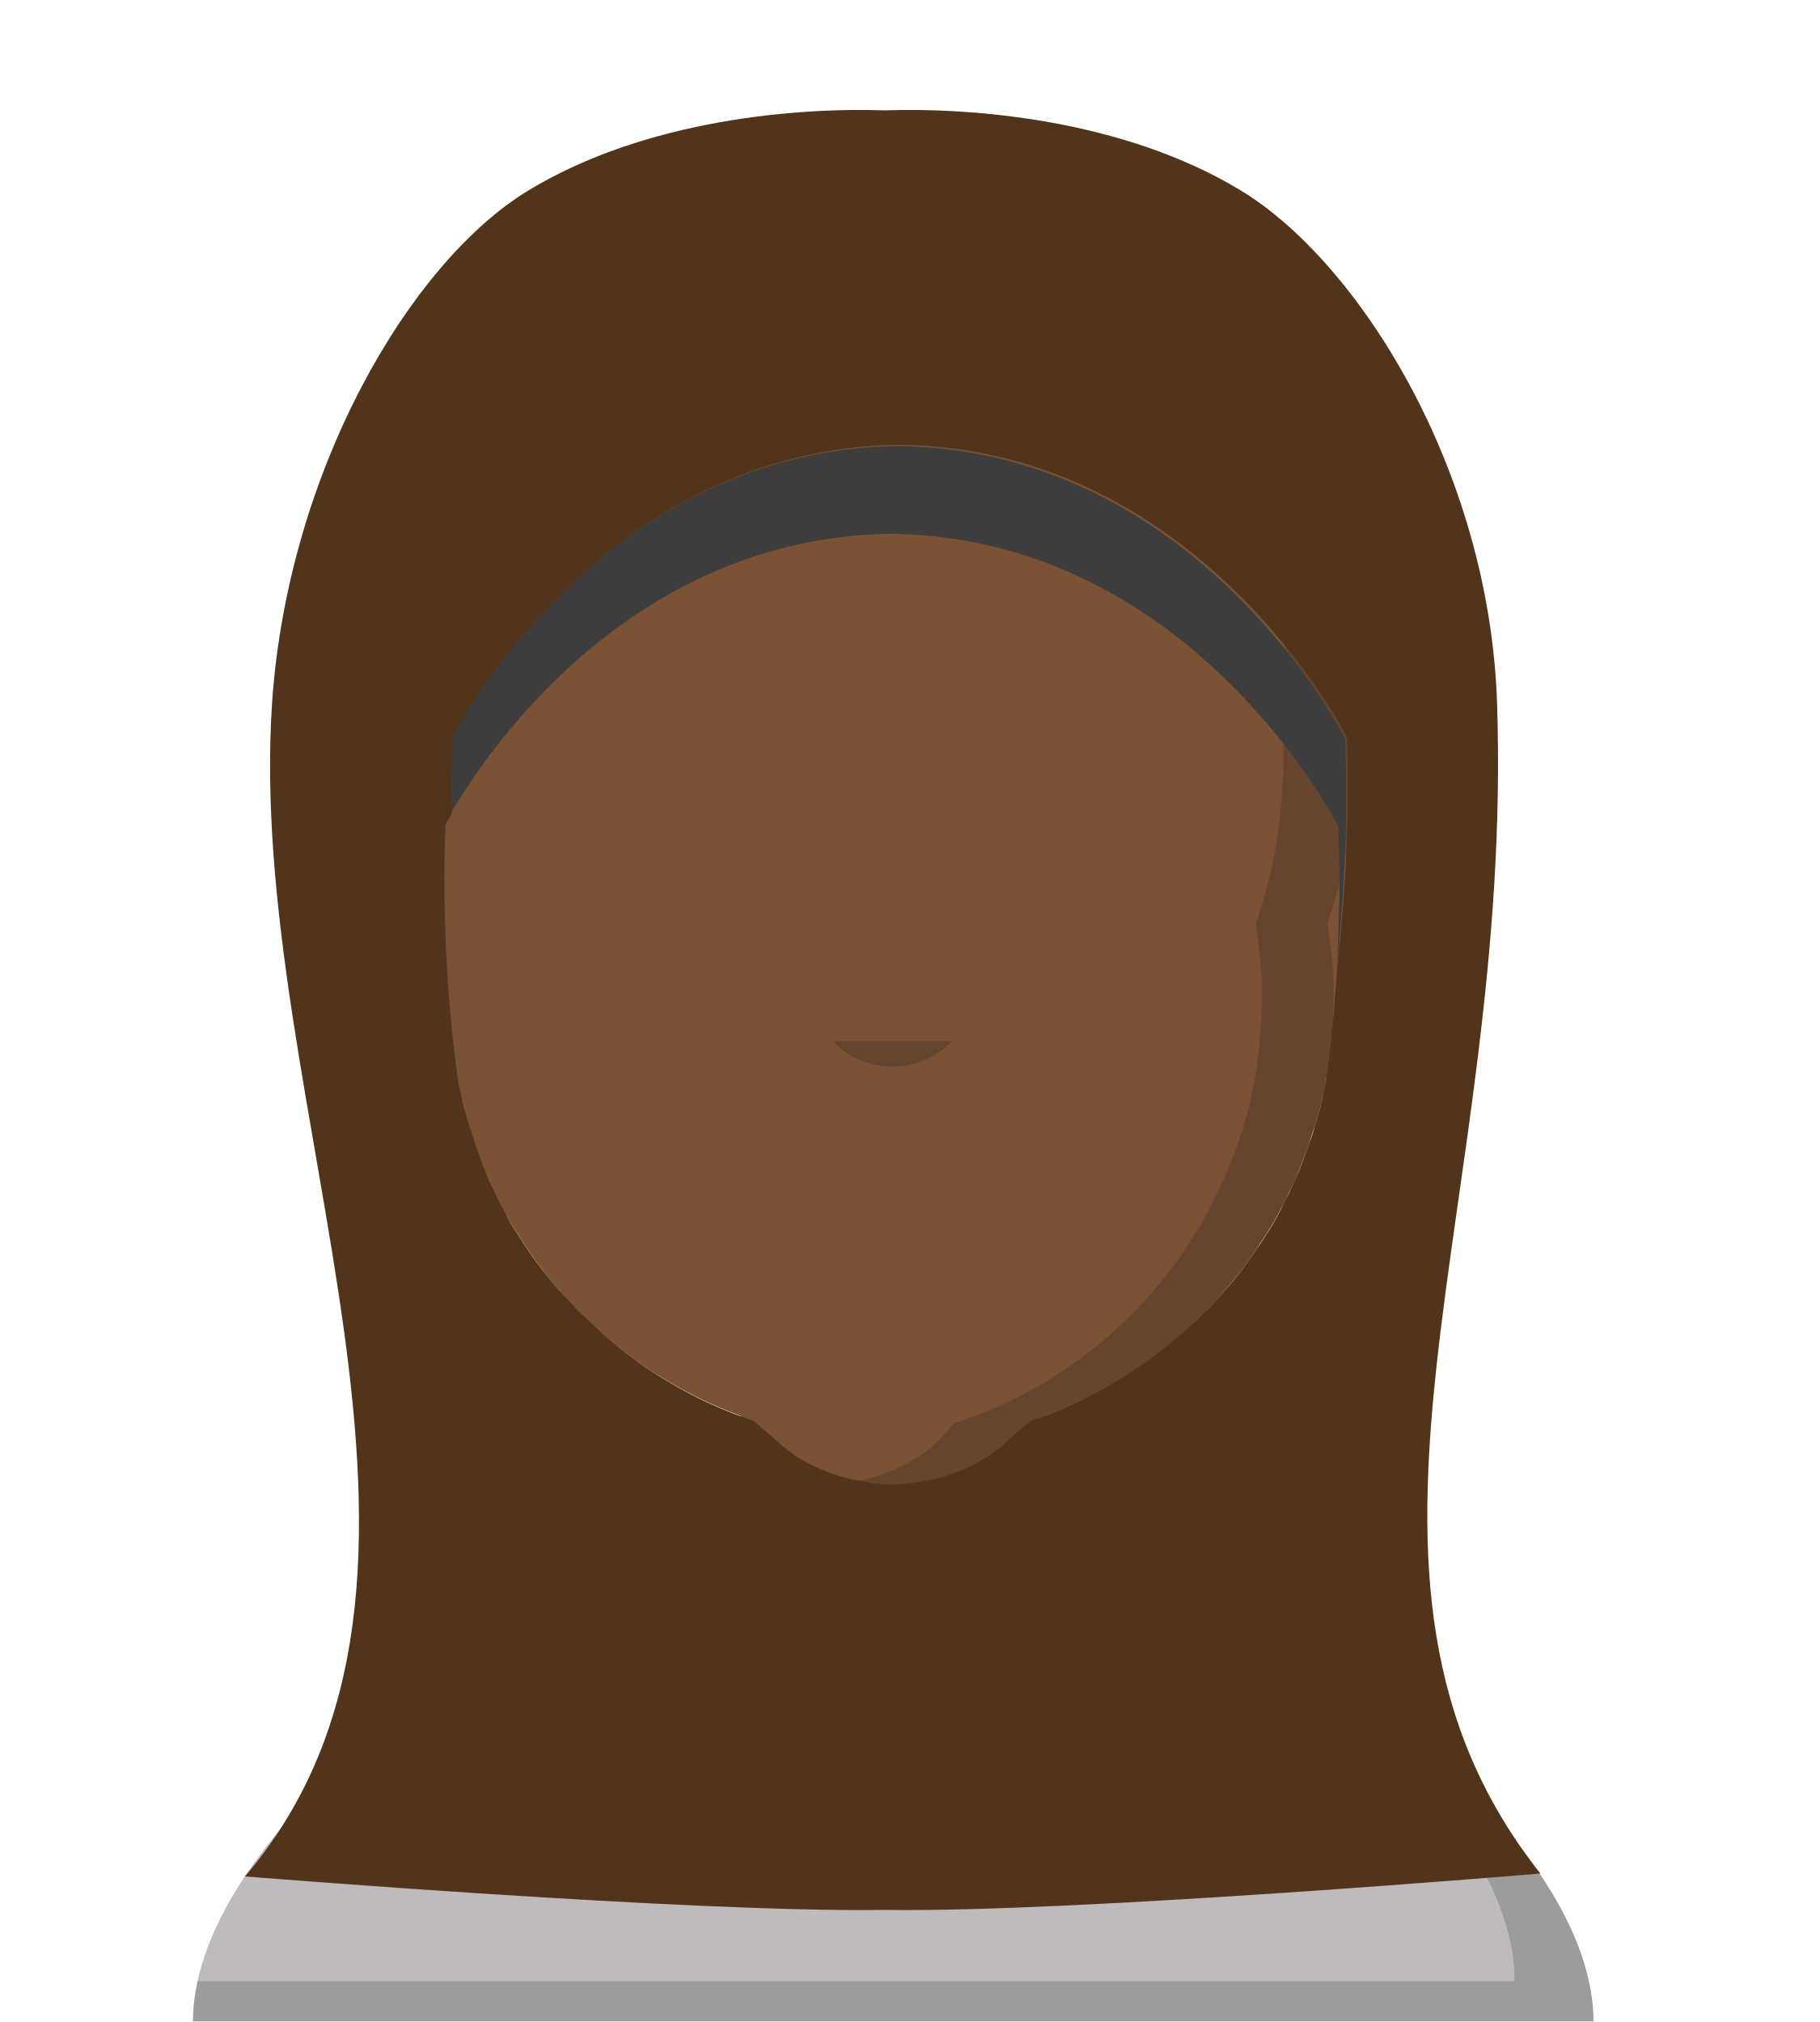
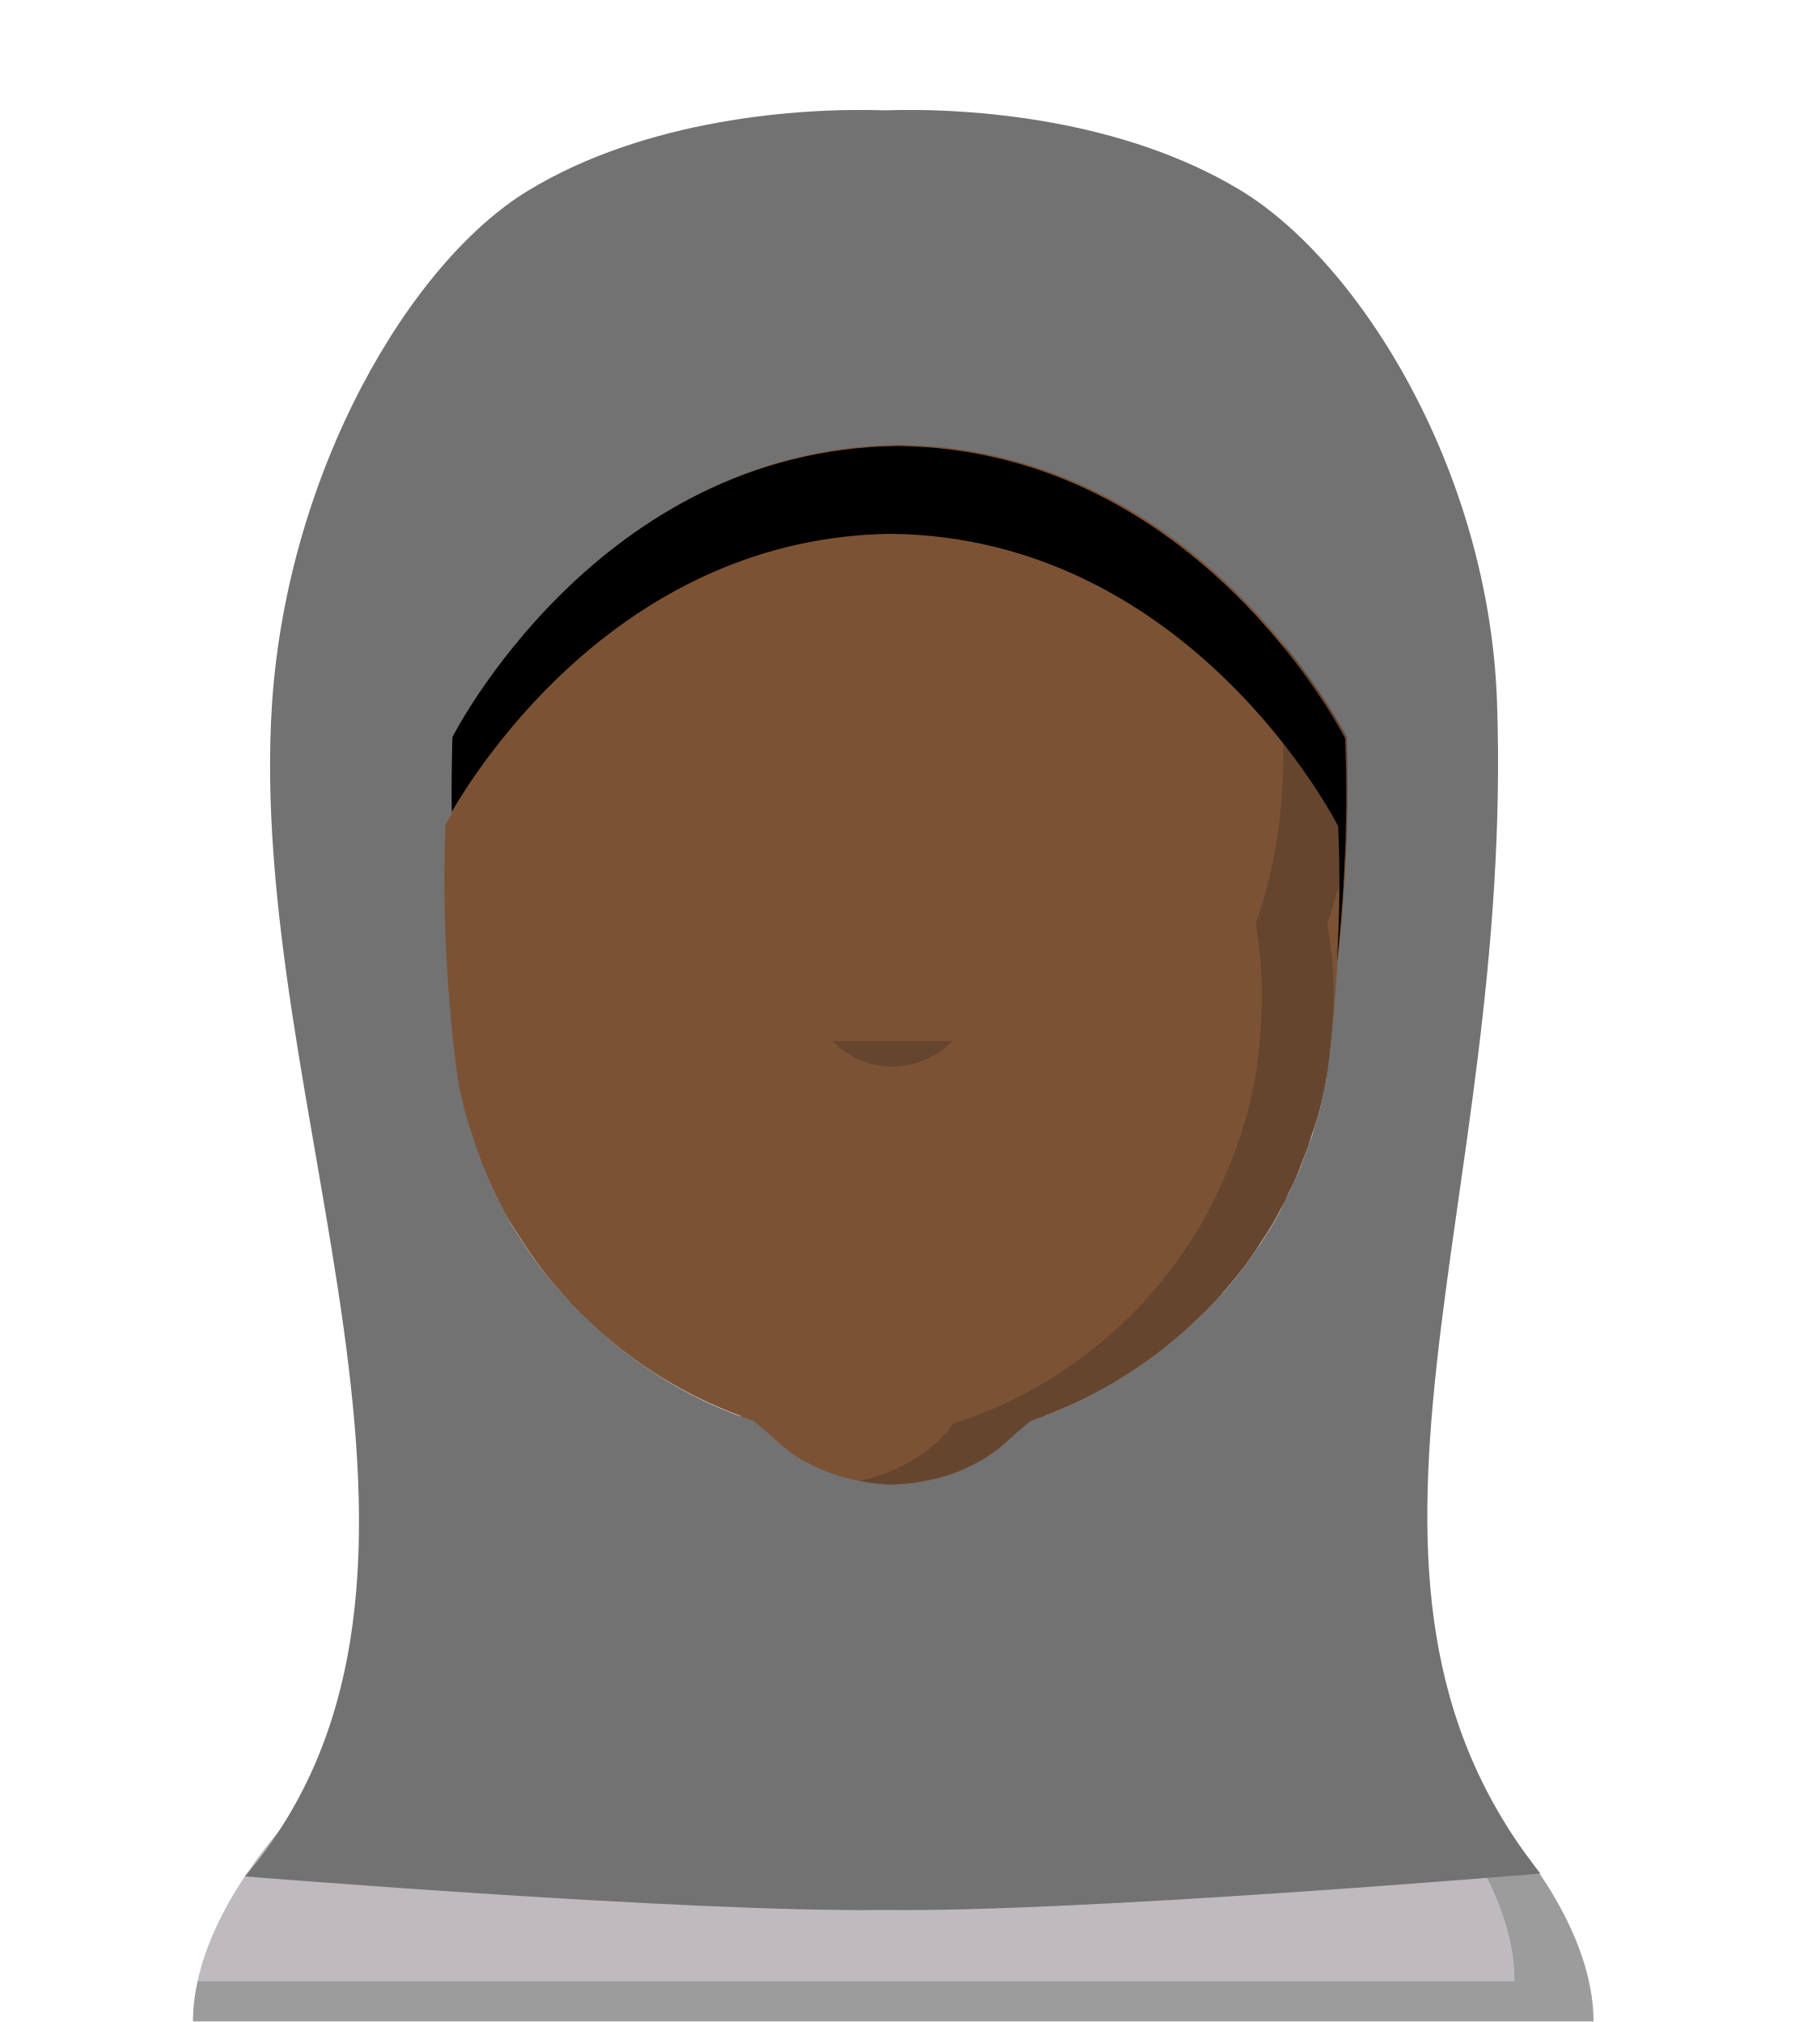
<svg xmlns="http://www.w3.org/2000/svg" version="1.1" id="adult19" x="0px" y="0px" viewBox="0 0 315 350" style="enable-background:new 0 0 315 350;" xml:space="preserve">
  <style type="text/css">
	.st0{fill:#BFBABE;}
	.st1{fill:#9D9C9D;}
	.st2{fill:#7C5235;}
	.st3{fill:#66452F;}
	.st4{fill:#3D3D3D;}
	.st5{fill:#52341A;}
	.st6{display:none;}
	.st7{display:inline;}
- 	.st9{fill:#727272;}
+ 	.st8{fill:#727272;}
+ 	.st9{fill:#000000;}
</style>
  <path id="shirt" class="st0" d="M262.1,342.9H34.2c5.4-24.5,37.7-54.5,78.9-67.6c13.4-4.3,27.4-6.5,41.5-6.6c14,0.1,28,2.3,41.3,6.6  c5.6,1.8,11.1,3.9,16.4,6.3c0,0,0,0,0.1,0C242,298.6,262.1,323.5,262.1,342.9" />
  <path id="Tracé_9712_6_" class="st1" d="M275.8,349.9H33.4c0-2.4,0.3-4.7,0.8-7h227.9c0-19.4-20.1-44.3-49.7-61.3   C249.3,298.2,275.8,327.6,275.8,349.9" />
  <path id="Tracé_9714_6_" class="st1" d="M195.9,275.3c-3.6,6.1-19.3,30.3-42.3,30.3s-37.3-24.1-40.6-30.2   c13.4-4.3,27.4-6.5,41.5-6.6C168.6,268.8,182.6,271,195.9,275.3" />
  <path id="face" class="st2" d="M234.5,132.5L234.5,132.5L234.5,132.5L234.5,132.5c0-0.3,0-0.6,0-0.9c0-46.2-35.9-83.7-80.1-83.7  s-80.1,37.5-80.1,83.7c0,0.3,0,0.6,0,0.9l0,0l0,0c-9.8,2.2-17.2,13.3-17.2,26.8c0,15,9.3,27.2,20.7,27.2c0.4,0,0.8,0,1.2-0.1  c0.2,1.2,0.4,2.3,0.7,3.5c0.2,1.1,0.5,2.1,0.8,3.2c0.2,0.6,0.3,1.3,0.6,1.9c0.2,0.9,0.5,1.8,0.9,2.7c0.1,0.5,0.3,1,0.5,1.5  c0.4,1.1,0.8,2.1,1.2,3.1c0.6,1.4,1.2,2.7,1.8,4c0.5,1,1,2,1.5,3s1.1,2,1.7,2.9s1.2,1.9,1.8,2.8c1.9,3,4.1,5.9,6.5,8.6  c1.1,1.3,2.3,2.6,3.5,3.8c0.6,0.6,1.2,1.2,1.9,1.8c7.5,7,16.3,12.4,25.8,15.9v25.8c0,13.1,10.3,23.9,23.4,24.6  c13.1-0.7,23.3-11.5,23.4-24.6V249c0.5-0.5,0.9-0.9,1.4-1.4l0,0c0.1,0,0.1-0.1,0.1-0.1c0.3-0.4,0.6-0.8,0.9-1.2  c10.8-3.5,20.6-9.3,28.9-17c0.6-0.6,1.2-1.2,1.9-1.8c1.2-1.2,2.4-2.4,3.5-3.8c2.4-2.7,4.6-5.5,6.5-8.6c0.6-0.9,1.2-1.8,1.8-2.8  s1.1-1.9,1.6-2.9c0.6-1,1.1-2,1.5-3c0.7-1.3,1.3-2.7,1.8-4c0.4-1.1,0.8-2.1,1.2-3.1c0.2-0.5,0.4-1,0.5-1.5c0.3-0.9,0.6-1.8,0.9-2.7  c0.2-0.6,0.4-1.3,0.6-1.9c0.3-1.1,0.6-2.1,0.8-3.2c0.3-1.2,0.5-2.3,0.7-3.5l0,0c0.4,0.1,0.8,0.1,1.3,0.1c11.4,0,20.7-12.2,20.7-27.2  C251.7,145.9,244.2,134.7,234.5,132.5z" />
  <path id="Tracé_9710_6_" class="st3" d="M57.1,159.3c0,15,9.3,27.2,20.7,27.2c0.4,0,0.8,0,1.3-0.1c0-0.2-0.1-0.4-0.1-0.6   c-9.3-2.6-16.4-13.5-16.4-26.6c0-2.8,0.3-5.6,1-8.3c1.4-6.6,5.2-12.4,10.7-16.2c0-0.7-0.1-1.5-0.1-2.3l0,0   c-7.7,1.8-13.9,9-16.2,18.5C57.5,153.7,57.1,156.5,57.1,159.3" />
  <path class="st3" d="M250.7,151c-2.3-9.5-8.5-16.8-16.2-18.5l0,0c0,0.8,0,1.5-0.1,2.3c5.5,3.8,9.4,9.6,10.7,16.2   c0.7,2.7,1,5.5,1,8.3c0,13.1-7,24-16.4,26.6c0.1-0.6,0.2-1.2,0.3-1.7c0.1-0.6,0.2-1.1,0.2-1.7c0.2-1.6,0.4-3.2,0.4-4.8   c0.1-0.7,0.1-1.4,0.1-2.1c0.1-0.9,0.1-1.9,0.1-2.8s0-1.9,0-2.8c-0.1-1.4-0.1-2.9-0.3-4.3c-0.2-1.8-0.4-3.6-0.7-5.4v-0.4v-0.2   c2.7-8,4.3-16.4,4.6-24.9c0-0.7,0.1-1.5,0.1-2.3l0,0v-0.9c0-16.6-4.7-32.9-13.7-46.9c2.7,11,1.3,26.4,1.3,46.9v0.9l0,0   c0,0.8,0,1.5-0.1,2.3c-0.3,8.5-1.8,16.9-4.6,24.9v0.2v0.4c0.3,1.8,0.5,3.6,0.7,5.4c0.1,1.4,0.2,2.8,0.3,4.3c0,0.9,0,1.8,0,2.8   c0,0.9,0,1.9-0.1,2.8c0,0.7,0,1.4-0.1,2.1c-0.1,1.6-0.2,3.3-0.4,4.8c-0.1,0.6-0.2,1.1-0.2,1.7s-0.2,1.2-0.3,1.8l-0.1,0.6   c-0.2,1.2-0.4,2.3-0.7,3.5c-0.2,1.1-0.5,2.1-0.8,3.2c-0.2,0.6-0.4,1.3-0.6,1.9c-0.2,0.9-0.5,1.8-0.9,2.7c-0.1,0.5-0.3,1-0.5,1.5   c-0.4,1.1-0.8,2.1-1.2,3.1c-0.6,1.4-1.2,2.7-1.8,4c-0.5,1-1,2-1.5,3s-1.1,2-1.6,2.9c-0.6,0.9-1.2,1.9-1.8,2.8   c-1.9,3-4.1,5.9-6.5,8.6c-1.1,1.3-2.3,2.6-3.5,3.8c-0.6,0.6-1.2,1.2-1.9,1.8c-8.2,7.7-18.1,13.6-28.9,17c-0.3,0.4-0.6,0.8-0.9,1.2   l-0.1,0.1l0,0c-1.2,1.4-2.5,2.6-4,3.7c-0.4,0.3-0.9,0.6-1.3,0.9c-2.9,1.8-6.1,3.2-9.5,3.9l-0.9,0.2h0.1c1.4,0.3,2.8,0.5,4.2,0.6   c0.6,0,1.2,0.1,1.9,0.1s1.2,0,1.9-0.1c1.4-0.1,2.8-0.3,4.2-0.6c0.4-0.1,0.7-0.1,1.1-0.2c3.4-0.8,6.6-2.1,9.5-3.9   c0.5-0.3,0.9-0.6,1.3-0.9c0.9-0.7,1.8-1.4,2.6-2.3V271c0,13.1-10.3,23.9-23.4,24.6c0.4,0.1,0.8,0.1,1.2,0.1h3.3   c13.6,0,24.6-11.1,24.7-24.7v-26c9.4-3.6,18.1-8.9,25.4-15.8c0.6-0.6,1.2-1.2,1.9-1.8c1.2-1.2,2.4-2.4,3.5-3.8   c2.4-2.7,4.6-5.5,6.5-8.6c0.6-0.9,1.2-1.8,1.8-2.8s1.1-1.9,1.6-2.9c0.6-1,1.1-2,1.5-3c0.7-1.3,1.3-2.7,1.8-4   c0.4-1.1,0.8-2.1,1.2-3.1c0.2-0.5,0.4-1,0.5-1.5c0.3-0.9,0.6-1.8,0.9-2.7c0.2-0.6,0.4-1.3,0.6-1.9c0.3-1.1,0.6-2.1,0.8-3.2   c0.3-1.2,0.5-2.3,0.7-3.5l0,0c0.4,0.1,0.8,0.1,1.3,0.1c11.4,0,20.7-12.2,20.7-27.2C251.7,156.5,251.3,153.7,250.7,151z" />
  <path id="Tracé_9722_6_" class="st3" d="M144.1,180.2c5.4,5.7,14.5,5.9,20.2,0.5c0.2-0.2,0.3-0.3,0.5-0.5" />
-   <path id="hair-dark" class="st4" d="M232.8,127.8c0,0-25.2-50-77.4-50.6c-52.2,0.6-77.4,50.6-77.4,50.6c-0.2,4.5-0.2,9-0.1,13.2  c5.4-9.4,30.4-48,76.3-48.6c52.2,0.6,77.4,50.6,77.4,50.6c0.4,8.5,0.2,16.7-0.2,23.6C232.2,159.3,233.5,144.2,232.8,127.8z" />
-   <path id="hair-light" class="st5" d="M259.1,121.5c-1.4-40.2-23.9-76.1-44.3-88.5c-20.4-12.4-46.7-14.4-61.7-13.9  c-14.9-0.5-41.3,1.5-61.7,13.9c-20.4,12.4-41.5,48.3-44.3,88.5c-4.7,69.8,39.3,151.7-4.7,203.3c0,0,77.6,6.3,110.7,5.8  c33,0.5,113.5-6.3,113.5-6.3h0C225.7,272.6,262.1,209.2,259.1,121.5z M231.5,166.5C231.5,166.5,231.5,166.5,231.5,166.5  c-0.7,11.9-1.9,20-1.9,20c-0.2,1.2-0.5,2.3-0.7,3.5c-0.2,1.1-0.5,2.1-0.8,3.2c-0.2,0.6-0.4,1.3-0.6,1.9c-0.2,0.9-0.5,1.8-0.9,2.7  c-0.1,0.5-0.3,1-0.5,1.5c-0.4,1.1-0.8,2.1-1.2,3.2c-0.6,1.4-1.2,2.7-1.8,4c-0.5,1-1,2-1.5,3c-0.5,1-1.1,2-1.6,2.9  c-0.6,0.9-1.2,1.9-1.8,2.8c-2,3-4.1,5.9-6.5,8.5c-1.1,1.3-2.3,2.6-3.5,3.7c-0.6,0.6-1.2,1.2-1.9,1.8c-7.5,7-16.3,12.4-25.8,16  l-2.2,0.8l-3.5,3c-0.8,0.8-1.7,1.6-2.7,2.3c-0.4,0.3-0.9,0.6-1.3,0.9c-2.9,1.8-6.1,3.2-9.5,3.9c-0.4,0.1-0.7,0.2-1.1,0.2  c-1.4,0.3-2.8,0.5-4.2,0.6c-0.5,0-1,0.1-1.6,0.1h0c-0.5,0-1,0-1.6-0.1c-1.4-0.1-2.8-0.3-4.2-0.6c-0.4-0.1-0.7-0.1-1.1-0.2  c-3.4-0.8-6.6-2.1-9.5-3.9c-0.5-0.3-0.9-0.6-1.3-0.9c-0.9-0.7-1.8-1.4-2.7-2.3l-3.5-3l-2.2-0.8c-9.6-3.5-18.4-9-25.8-16  c-0.6-0.6-1.2-1.2-1.9-1.8c-1.2-1.2-2.4-2.5-3.5-3.7c-2.4-2.7-4.6-5.5-6.5-8.5c-0.6-0.9-1.2-1.9-1.8-2.8c-0.6-0.9-1.1-1.9-1.6-2.9  c-0.5-1-1.1-2-1.5-3c-0.7-1.3-1.3-2.7-1.8-4c-0.5-1.1-0.8-2.1-1.2-3.2c-0.2-0.5-0.4-1-0.5-1.5c-0.3-0.9-0.6-1.8-0.9-2.7  c-0.2-0.6-0.4-1.3-0.6-1.9c-0.3-1.1-0.6-2.1-0.8-3.2c-0.3-1.2-0.5-2.3-0.7-3.5c0,0-3.1-20.5-2.1-43.7c0,0,0.4-0.7,1.1-2c0,0,0,0,0,0  c-0.1-4.2,0-8.6,0.1-13.2c0,0,25.2-50,77.4-50.6c52.2,0.6,77.4,50.6,77.4,50.6C233.7,144,232.4,159.1,231.5,166.5z" />
+   <path id="hair-dark" class="st9" d="M232.8,127.8c0,0-25.2-50-77.4-50.6c-52.2,0.6-77.4,50.6-77.4,50.6c-0.2,4.5-0.2,9-0.1,13.2  c5.4-9.4,30.4-48,76.3-48.6c52.2,0.6,77.4,50.6,77.4,50.6c0.4,8.5,0.2,16.7-0.2,23.6C232.2,159.3,233.5,144.2,232.8,127.8z" />
+   <path id="hair-light" class="st8" d="M259.1,121.5c-1.4-40.2-23.9-76.1-44.3-88.5c-20.4-12.4-46.7-14.4-61.7-13.9  c-14.9-0.5-41.3,1.5-61.7,13.9c-20.4,12.4-41.5,48.3-44.3,88.5c-4.7,69.8,39.3,151.7-4.7,203.3c0,0,77.6,6.3,110.7,5.8  c33,0.5,113.5-6.3,113.5-6.3h0C225.7,272.6,262.1,209.2,259.1,121.5z M231.5,166.5C231.5,166.5,231.5,166.5,231.5,166.5  c-0.7,11.9-1.9,20-1.9,20c-0.2,1.2-0.5,2.3-0.7,3.5c-0.2,1.1-0.5,2.1-0.8,3.2c-0.2,0.6-0.4,1.3-0.6,1.9c-0.2,0.9-0.5,1.8-0.9,2.7  c-0.1,0.5-0.3,1-0.5,1.5c-0.4,1.1-0.8,2.1-1.2,3.2c-0.6,1.4-1.2,2.7-1.8,4c-0.5,1-1,2-1.5,3c-0.5,1-1.1,2-1.6,2.9  c-0.6,0.9-1.2,1.9-1.8,2.8c-2,3-4.1,5.9-6.5,8.5c-1.1,1.3-2.3,2.6-3.5,3.7c-0.6,0.6-1.2,1.2-1.9,1.8c-7.5,7-16.3,12.4-25.8,16  l-2.2,0.8l-3.5,3c-0.8,0.8-1.7,1.6-2.7,2.3c-0.4,0.3-0.9,0.6-1.3,0.9c-2.9,1.8-6.1,3.2-9.5,3.9c-0.4,0.1-0.7,0.2-1.1,0.2  c-1.4,0.3-2.8,0.5-4.2,0.6c-0.5,0-1,0.1-1.6,0.1h0c-0.5,0-1,0-1.6-0.1c-1.4-0.1-2.8-0.3-4.2-0.6c-0.4-0.1-0.7-0.1-1.1-0.2  c-3.4-0.8-6.6-2.1-9.5-3.9c-0.5-0.3-0.9-0.6-1.3-0.9c-0.9-0.7-1.8-1.4-2.7-2.3l-3.5-3l-2.2-0.8c-9.6-3.5-18.4-9-25.8-16  c-0.6-0.6-1.2-1.2-1.9-1.8c-1.2-1.2-2.4-2.5-3.5-3.7c-2.4-2.7-4.6-5.5-6.5-8.5c-0.6-0.9-1.2-1.9-1.8-2.8c-0.6-0.9-1.1-1.9-1.6-2.9  c-0.5-1-1.1-2-1.5-3c-0.7-1.3-1.3-2.7-1.8-4c-0.5-1.1-0.8-2.1-1.2-3.2c-0.2-0.5-0.4-1-0.5-1.5c-0.3-0.9-0.6-1.8-0.9-2.7  c-0.2-0.6-0.4-1.3-0.6-1.9c-0.3-1.1-0.6-2.1-0.8-3.2c-0.3-1.2-0.5-2.3-0.7-3.5c0,0-3.1-20.5-2.1-43.7c0,0,0.4-0.7,1.1-2c0,0,0,0,0,0  c-0.1-4.2,0-8.6,0.1-13.2c0,0,25.2-50,77.4-50.6c52.2,0.6,77.4,50.6,77.4,50.6C233.7,144,232.4,159.1,231.5,166.5z" />
  <g id="glasses" class="st6">
    <path class="st7" d="M74.8,142.4c2.8,2.7,3,10.5,3,10.5c2.8,22.3,13.3,27.7,30.4,27.7s20.8-3.8,25.7-7.6   c4.9-3.9,8.6-17.6,10.2-22.4c1.6-4.9,8.9-5.3,8.9-5.3s7.4,0.5,8.9,5.3c1.6,4.9,5.3,18.6,10.2,22.4c4.9,3.9,8.6,7.6,25.7,7.6   s27.5-5.4,30.4-27.7c0,0,0.3-7.8,3-10.5s4.1-2.7,4.1-4.9s4-5.7-7.2-6.5c-11.1-0.8-16.6-2-28.4-2c-11.9,0-30.7,0.1-33.9,3.3   c-3.2,3.2-7,4.1-13.6,4.1s-9-1-12.1-4.1s-22-3.3-33.9-3.3s-17.3,1.2-28.4,2s-7.2,4.3-7.2,6.5S72,139.7,74.8,142.4z M175,135.5   c10.2-3.1,35.2-4.1,46.3-0.5c0,0,4.5,1.2,4.4,7.4c-0.1,6.3-2.6,19.9-4.4,23.8s-3.6,11.2-23.9,11.8s-27.2-10.2-29.4-20   C165.7,148.4,164.8,138.6,175,135.5z M85.3,135.1c11-3.7,36.1-2.7,46.3,0.5s9.3,12.9,7.1,22.6c-2.2,9.8-9.1,20.5-29.4,20   c-20.3-0.6-22.1-7.8-23.9-11.8s-4.3-17.6-4.4-23.8C80.8,136.2,85.3,135.1,85.3,135.1z" />
    <path class="st7" d="M235.4,142.1c-1.7-5.6-5.3-9.7-10.6-12.1c-5.4-2.4-12.2-3.6-20.4-3.6c-11.2,0-23.1,2.3-25.9,3.5   c-0.1,0-0.2,0.1-0.4,0.1c-5.7,2.4-9.6,6.1-11.9,10.9c-11.4-4.5-22.8-1.5-27.2,0.1c-2.2-4.8-6.2-8.6-11.9-10.9   c-0.1-0.1-0.3-0.1-0.4-0.2c-2.8-1.2-14.6-3.5-25.8-3.5c-8.2,0-15,1.2-20.4,3.6c-5.3,2.4-8.9,6.5-10.6,12.1c-2.5-0.1-7-0.2-7,1.2   c0,1.3,3.7,2,6.3,2.3c0,0.1,0,0.1,0,0.2c-1,7.1,0.8,13.6,1.6,15.9v0.5L71,163c6.8,16.3,19,26,33.5,26h0.3c0.3,0,27-0.6,34.6-26.5   c1.7-5.9,2.2-11.3,1.4-15.9c3.6-1.3,13.9-4.3,23.9-0.1c-0.8,4.6-0.3,10.2,1.4,16.1c7.6,25.9,34.3,26.4,34.6,26.4h0.3   c14.5,0,26.7-9.7,33.4-26.1l0.2-0.6v-0.6c0.8-2.3,2.7-8.8,1.6-15.9c0-0.1,0-0.2,0-0.3c2.5-0.4,5.6-1.1,5.6-2.2   C241.8,142,238,141.9,235.4,142.1z M135.9,160.5c-6.3,21.2-27.4,22.6-31.1,22.6s-20.8,0.3-30.3-22.6c0,0-7.4-20.1,7.4-26.6   c14.7-6.5,41-1.2,43.7,0C128.4,135.1,142.2,139.4,135.9,160.5z M231.1,160.5c-9.4,22.9-26.5,22.6-30.3,22.6s-24.8-1.4-31.1-22.6   c-6.3-21.1,7.6-25.4,10.3-26.6c2.7-1.2,29-6.5,43.7,0C238.4,140.5,231.1,160.5,231.1,160.5z" />
    <path class="st7" d="M82.8,167.8c3.7,1.6,37.7,8.9,52.3,2.9c14.6-5.9,6.6-20.3,18.4-19.9c11.8-0.4,3.9,14,18.4,19.9   c14.6,5.9,48.5-1.4,52.3-2.9c3.7-1.6,3.6-10,4.7-12.6s6.5-4.3,6.5-4.3v-13.6c-7.8-3.7-47-1.8-56.5,0s-24.9,5.3-24.9,5.3   s-14.8-3.5-24.2-5.3s-49.8-3.7-55.3,0v13.6c0,0,3.8,1.8,5,4.3C80.8,157.8,79.1,166.2,82.8,167.8z M164.6,144.9   c2.9-2.3,22.5-8.1,53.4-5.7c1.7,0.1,5.6,1.3,5.7,3.8s0.1,16-0.7,17.8s-1.3,6-18.6,8.4s-31.8,0.5-35.5-4.5   C165.1,159.7,161.7,147.1,164.6,144.9z M83.4,143c0.1-2.5,4-3.7,5.7-3.8c31-2.4,50.5,3.4,53.5,5.7c2.9,2.3-0.6,14.9-4.3,19.9   s-18.3,6.9-35.5,4.5c-17.3-2.4-17.8-6.5-18.6-8.4C83.2,158.9,83.2,145.5,83.4,143z" />
  </g>
  <g id="facial-hair" class="st6">
    <path id="beard" class="st5 st7" d="M204.9,218.4c-11.8,8.4-31.8,8.5-37.3,0.4c-1.7-2.5-1.8-5.5-1.5-8c-1.8,0.2-6.8,0.3-11.8,0.3   s-10.1-0.1-11.8-0.3c0.3,2.4,0.1,5.1-1.4,7.5c-5.5,8.4-27.9,9.5-38.4-0.7c-12.9-12.5-14.2-48.2-17.9-60.8c-0.1-0.2-0.2-0.7-0.3-0.7   c-2.3-0.2-9.6,54.9,2.8,69.3c1.6,2.5,11.7,18.6,23.7,26.2c0.4-1.4-1-2.4-0.5-3.7c5.7,8.5,11.4,11.9,21.3,16.9c-1-2.3,0,0-0.7-2.3   c4.7,7.9,22.5,12.5,23.3,12.4c0.8,0.1,18.6-4.5,23.3-12.4c-0.7,2.3,0.4,0-0.7,2.3c9.9-5,15.5-8.4,21.2-16.9   c0.5,1.3-0.9,2.3-0.5,3.7c12-7.7,21.1-22.4,23.7-26.2c13.2-15.3,5.8-55.7,3.9-64.9c0-0.1-0.2-1-0.5-1.1   C222.4,159.2,226.1,203.2,204.9,218.4z" />
    <path id="mustache" class="st5 st7" d="M177.6,186.9c-6.5-1.1-17.4-2.6-23.5,1.2c-6.1-3.8-17.1-2.3-23.5-1.2c-8.1,1.2-13.9,7.6-20,13.4   c-2.4,2.3-5,4.6-8.3,5.9c5.3,3.4,21.3-2.3,24.1-4c-0.3,0.9-0.2,2.4-0.5,3.2c4.1,1,10.4-2.6,13.4-6.1c-0.3,1.3-0.1,3.2-0.8,4.6   c3.6,0.6,14.1-2.4,15.5-4.1c1.4,1.8,12,4.8,15.5,4.1c-0.6-1.3-0.5-3.2-0.8-4.6c3.1,3.4,9.3,7.1,13.4,6.1c-0.3-0.9-0.2-2.4-0.5-3.2   c2.8,1.7,18.8,7.4,24.1,4c-3.2-1.3-5.9-3.6-8.3-5.9C191.5,194.5,185.7,188.1,177.6,186.9z" />
    <g id="mustache-beard" class="st7">
      <path class="st5" d="M204.9,218.4c-11.8,8.4-31.8,8.5-37.3,0.4c-1.7-2.5-1.8-5.5-1.5-8c-1.8,0.2-6.8,0.3-11.8,0.3    s-10.1-0.1-11.8-0.3c0.3,2.4,0.1,5.1-1.4,7.5c-5.5,8.4-27.9,9.5-38.4-0.7c-12.9-12.5-14.2-48.2-17.9-60.8    c-0.1-0.2-0.2-0.7-0.3-0.7c-2.3-0.2-9.6,54.9,2.8,69.3c1.6,2.5,11.7,18.6,23.7,26.2c0.4-1.4-1-2.4-0.5-3.7    c5.7,8.5,11.4,11.9,21.3,16.9c-1-2.3,0,0-0.7-2.3c4.7,7.9,22.5,12.5,23.3,12.4c0.8,0.1,18.6-4.5,23.3-12.4c-0.7,2.3,0.4,0-0.7,2.3    c9.9-5,15.5-8.4,21.2-16.9c0.5,1.3-0.9,2.3-0.5,3.7c12-7.7,21.1-22.4,23.7-26.2c13.2-15.3,5.8-55.7,3.9-64.9c0-0.1-0.2-1-0.5-1.1    C222.4,159.2,226.1,203.2,204.9,218.4z" />
      <path class="st5" d="M177.6,186.9c-6.5-1.1-17.4-2.6-23.5,1.2c-6.1-3.8-17.1-2.3-23.5-1.2c-8.1,1.2-13.9,7.6-20,13.4    c-2.4,2.3-5,4.6-8.3,5.9c5.3,3.4,21.3-2.3,24.1-4c-0.3,0.9-0.2,2.4-0.5,3.2c4.1,1,10.4-2.6,13.4-6.1c-0.3,1.3-0.1,3.2-0.8,4.6    c3.6,0.6,14.1-2.4,15.5-4.1c1.4,1.8,12,4.8,15.5,4.1c-0.6-1.3-0.5-3.2-0.8-4.6c3.1,3.4,9.3,7.1,13.4,6.1c-0.3-0.9-0.2-2.4-0.5-3.2    c2.8,1.7,18.8,7.4,24.1,4c-3.2-1.3-5.9-3.6-8.3-5.9C191.5,194.5,185.7,188.1,177.6,186.9z" />
    </g>
  </g>
</svg>
